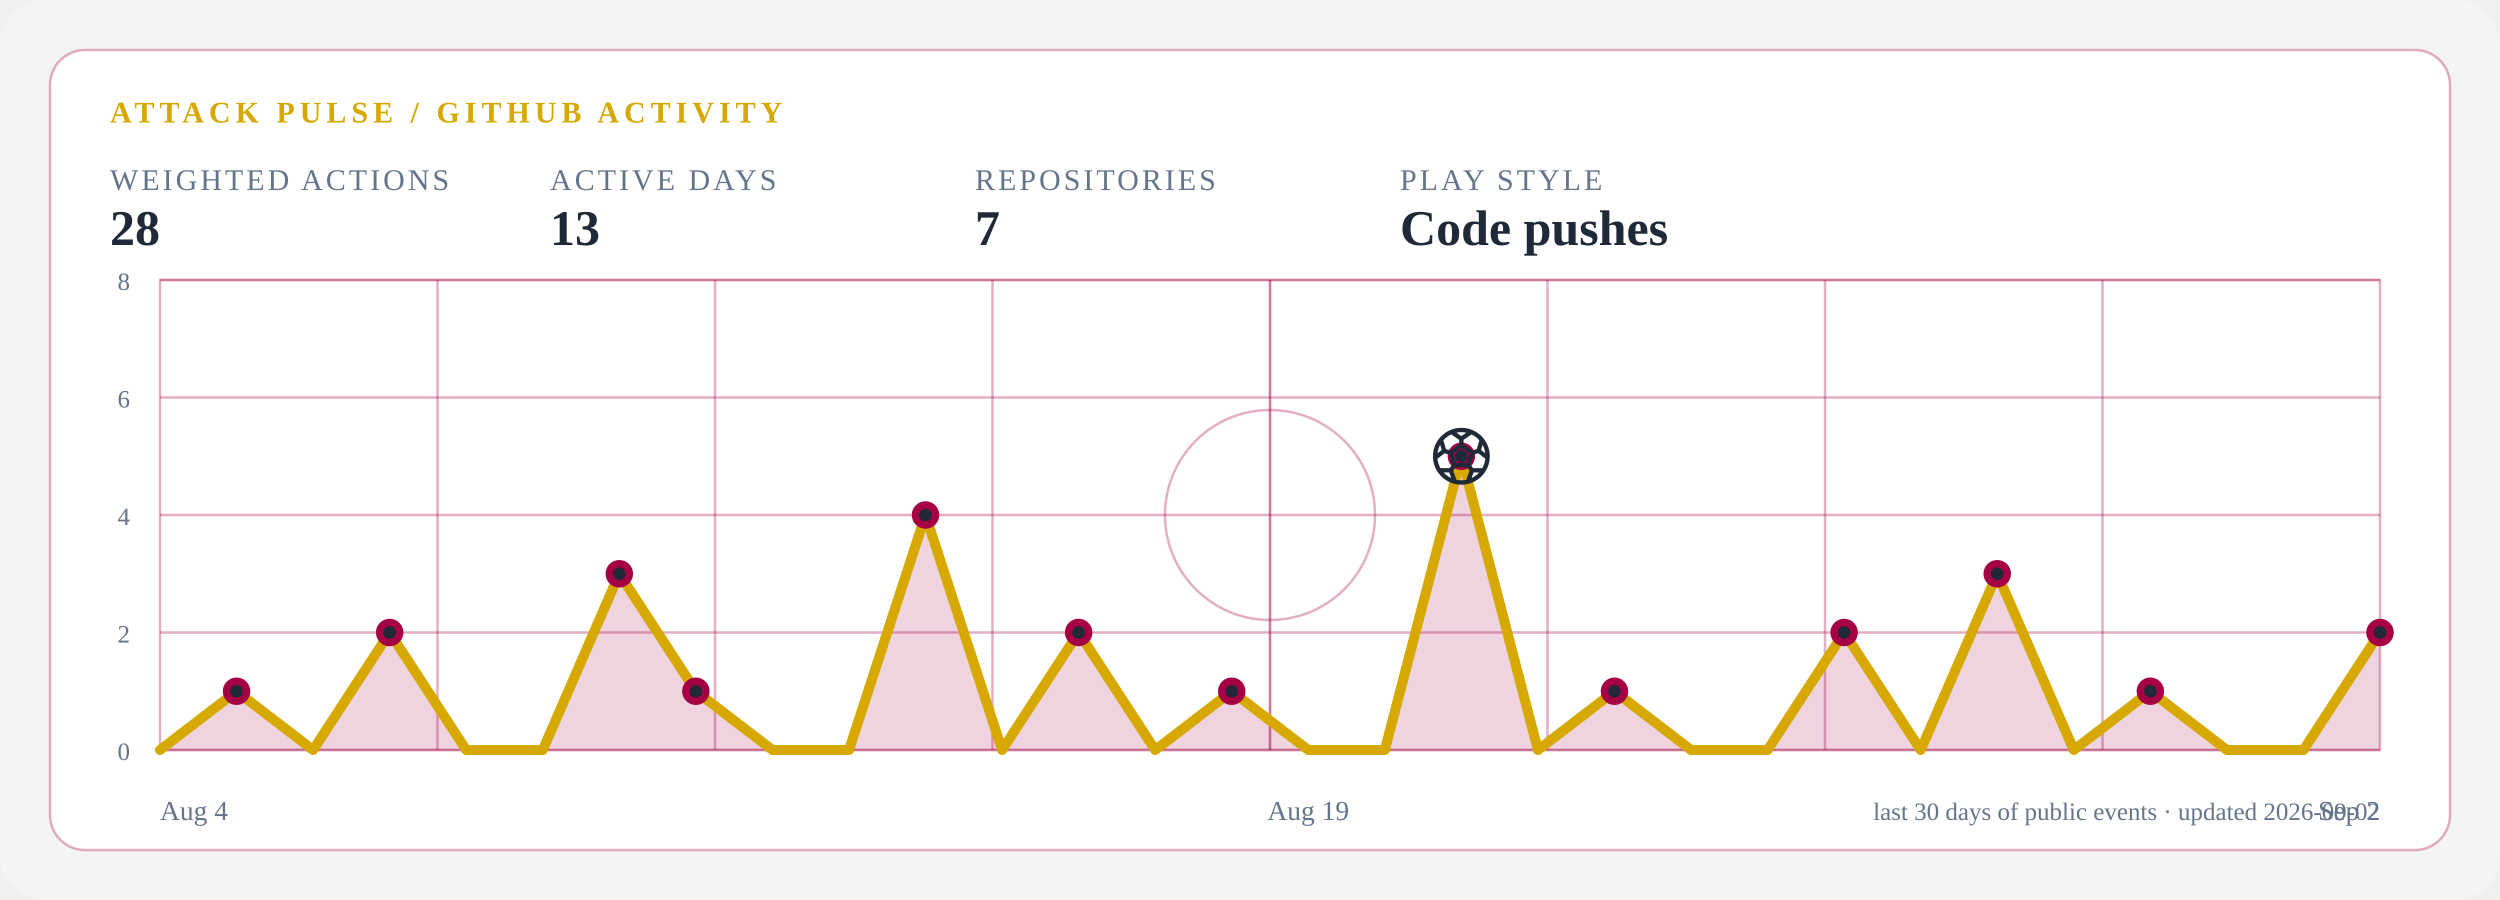
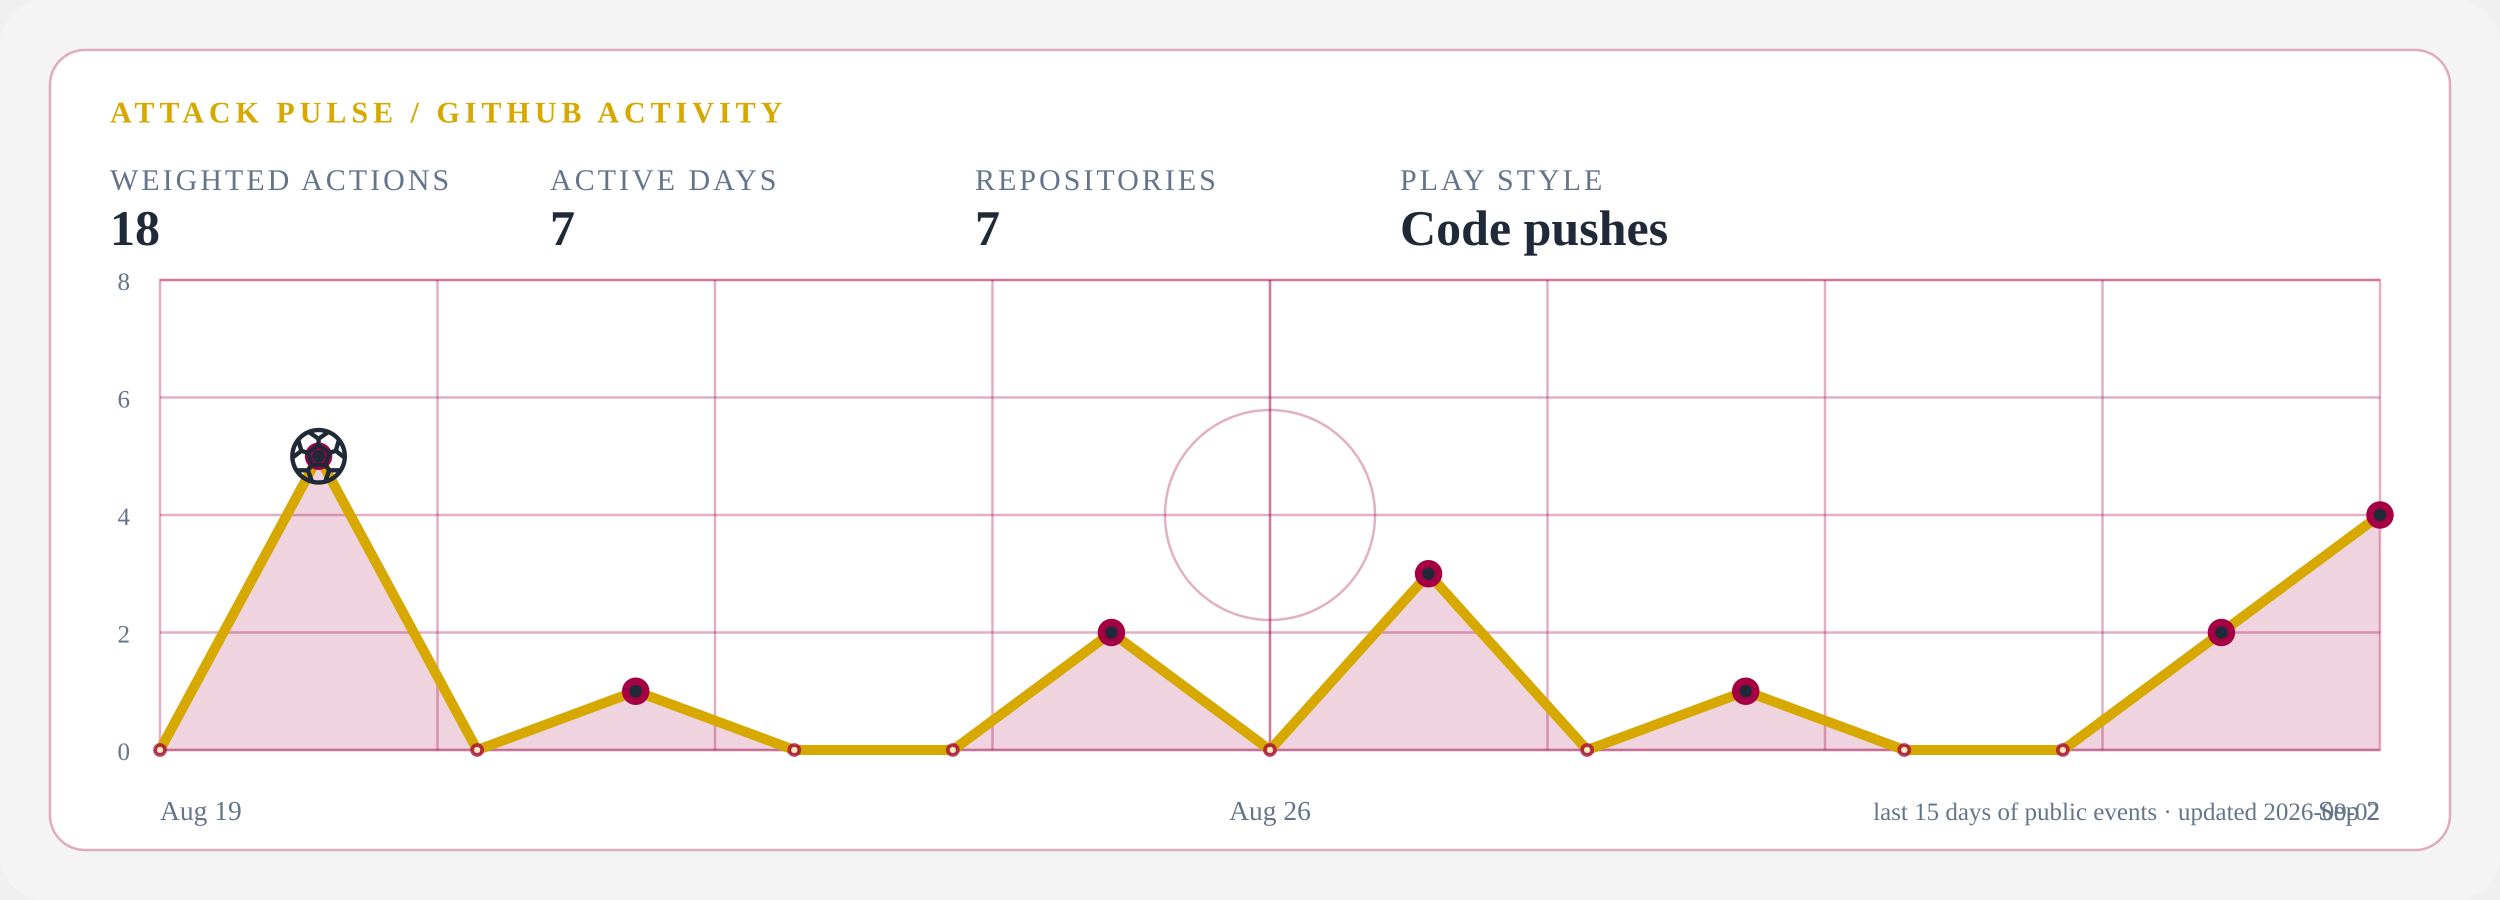
<svg xmlns="http://www.w3.org/2000/svg" width="1000" height="360" viewBox="0 0 1000 360" role="img" aria-labelledby="title desc">
  <rect width="1000" height="360" rx="18" fill="#f4f4f5" />
  <rect x="20" y="20" width="960" height="320" rx="14" fill="#ffffff" stroke="#a5004450" />
  <text x="44" y="49" fill="#d6a800" font-size="12" font-weight="700" letter-spacing="2">ATTACK PULSE / GITHUB ACTIVITY</text>
  <text x="44" y="76" fill="#64748b" font-size="12" letter-spacing="1.2">WEIGHTED ACTIONS</text>
-   <text x="44" y="98" fill="#1f2937" font-size="20" font-weight="700">28</text>
+   <text x="44" y="98" fill="#1f2937" font-size="20" font-weight="700">18</text>
  <text x="220" y="76" fill="#64748b" font-size="12" letter-spacing="1.2">ACTIVE DAYS</text>
-   <text x="220" y="98" fill="#1f2937" font-size="20" font-weight="700">13</text>
+   <text x="220" y="98" fill="#1f2937" font-size="20" font-weight="700">7</text>
  <text x="390" y="76" fill="#64748b" font-size="12" letter-spacing="1.2">REPOSITORIES</text>
  <text x="390" y="98" fill="#1f2937" font-size="20" font-weight="700">7</text>
  <text x="560" y="76" fill="#64748b" font-size="12" letter-spacing="1.2">PLAY STYLE</text>
  <text x="560" y="98" fill="#1f2937" font-size="20" font-weight="700">Code pushes</text>
  <g class="grid">
    <line x1="64" y1="112" x2="952" y2="112" stroke="#a5004450" stroke-width="1" />
    <line x1="64" y1="159" x2="952" y2="159" stroke="#a5004450" stroke-width="1" />
    <line x1="64" y1="206" x2="952" y2="206" stroke="#a5004450" stroke-width="1" />
    <line x1="64" y1="253" x2="952" y2="253" stroke="#a5004450" stroke-width="1" />
    <line x1="64" y1="300" x2="952" y2="300" stroke="#a5004450" stroke-width="1" />
    <line x1="175" y1="112" x2="175" y2="300" stroke="#a5004450" stroke-width="1" />
    <line x1="286" y1="112" x2="286" y2="300" stroke="#a5004450" stroke-width="1" />
    <line x1="397" y1="112" x2="397" y2="300" stroke="#a5004450" stroke-width="1" />
    <line x1="508" y1="112" x2="508" y2="300" stroke="#a5004450" stroke-width="1" />
    <line x1="619" y1="112" x2="619" y2="300" stroke="#a5004450" stroke-width="1" />
    <line x1="730" y1="112" x2="730" y2="300" stroke="#a5004450" stroke-width="1" />
    <line x1="841" y1="112" x2="841" y2="300" stroke="#a5004450" stroke-width="1" />
    <rect x="64" y="112" width="888" height="188" fill="none" stroke="#a5004450" stroke-width="1" />
    <line x1="508" y1="112" x2="508" y2="300" stroke="#a5004450" stroke-width="1" />
    <circle cx="508" cy="206" r="42" fill="none" stroke="#a5004450" stroke-width="1" />
  </g>
  <g fill="#64748b" font-size="10" text-anchor="end">
    <text x="52" y="116">8</text>
    <text x="52" y="163">6</text>
    <text x="52" y="210">4</text>
    <text x="52" y="257">2</text>
    <text x="52" y="304">0</text>
  </g>
-   <path class="area" d="M 64.00 300.00 L 94.62 276.50 L 125.24 300.00 L 155.86 253.00 L 186.48 300.00 L 217.10 300.00 L 247.72 229.50 L 278.34 276.50 L 308.97 300.00 L 339.59 300.00 L 370.21 206.00 L 400.83 300.00 L 431.45 253.00 L 462.07 300.00 L 492.69 276.50 L 523.31 300.00 L 553.93 300.00 L 584.55 182.50 L 615.17 300.00 L 645.79 276.50 L 676.41 300.00 L 707.03 300.00 L 737.66 253.00 L 768.28 300.00 L 798.90 229.50 L 829.52 300.00 L 860.14 276.50 L 890.76 300.00 L 921.38 300.00 L 952.00 253.00 L 952 300 L 64 300 Z" fill="#a500442b" />
-   <path class="line" d="M 64.00 300.00 L 94.62 276.50 L 125.24 300.00 L 155.86 253.00 L 186.48 300.00 L 217.10 300.00 L 247.72 229.50 L 278.34 276.50 L 308.97 300.00 L 339.59 300.00 L 370.21 206.00 L 400.83 300.00 L 431.45 253.00 L 462.07 300.00 L 492.69 276.50 L 523.31 300.00 L 553.93 300.00 L 584.55 182.50 L 615.17 300.00 L 645.79 276.50 L 676.41 300.00 L 707.03 300.00 L 737.66 253.00 L 768.28 300.00 L 798.90 229.50 L 829.52 300.00 L 860.14 276.50 L 890.76 300.00 L 921.38 300.00 L 952.00 253.00" fill="none" stroke="#d6a800" stroke-width="4" stroke-linecap="round" stroke-linejoin="round" />
-   <circle cx="94.621" cy="276.5" r="4" fill="#1f2937" stroke="#a50044" stroke-width="3" />
-   <circle cx="155.862" cy="253" r="4" fill="#1f2937" stroke="#a50044" stroke-width="3" />
-   <circle cx="247.724" cy="229.5" r="4" fill="#1f2937" stroke="#a50044" stroke-width="3" />
-   <circle cx="278.345" cy="276.5" r="4" fill="#1f2937" stroke="#a50044" stroke-width="3" />
-   <circle cx="370.207" cy="206" r="4" fill="#1f2937" stroke="#a50044" stroke-width="3" />
-   <circle cx="431.448" cy="253" r="4" fill="#1f2937" stroke="#a50044" stroke-width="3" />
-   <circle cx="492.69" cy="276.5" r="4" fill="#1f2937" stroke="#a50044" stroke-width="3" />
-   <circle cx="584.552" cy="182.5" r="4" fill="#1f2937" stroke="#a50044" stroke-width="3" />
-   <circle cx="645.793" cy="276.5" r="4" fill="#1f2937" stroke="#a50044" stroke-width="3" />
-   <circle cx="737.655" cy="253" r="4" fill="#1f2937" stroke="#a50044" stroke-width="3" />
-   <circle cx="798.897" cy="229.5" r="4" fill="#1f2937" stroke="#a50044" stroke-width="3" />
-   <circle cx="860.138" cy="276.5" r="4" fill="#1f2937" stroke="#a50044" stroke-width="3" />
-   <circle cx="952" cy="253" r="4" fill="#1f2937" stroke="#a50044" stroke-width="3" />
-   <g aria-label="Peak activity marker" transform="translate(570.55 168.50) scale(0.109375)" fill="#1f2937">
+   <path class="area" d="M 64.00 300.00 L 127.43 182.50 L 190.86 300.00 L 254.29 276.50 L 317.71 300.00 L 381.14 300.00 L 444.57 253.00 L 508.00 300.00 L 571.43 229.50 L 634.86 300.00 L 698.29 276.50 L 761.71 300.00 L 825.14 300.00 L 888.57 253.00 L 952.00 206.00 L 952 300 L 64 300 Z" fill="#a500442b" />
+   <path class="line" d="M 64.00 300.00 L 127.43 182.50 L 190.86 300.00 L 254.29 276.50 L 317.71 300.00 L 381.14 300.00 L 444.57 253.00 L 508.00 300.00 L 571.43 229.50 L 634.86 300.00 L 698.29 276.50 L 761.71 300.00 L 825.14 300.00 L 888.57 253.00 L 952.00 206.00" fill="none" stroke="#d6a800" stroke-width="4" stroke-linecap="round" stroke-linejoin="round" />
+   <circle class="data-point" cx="64" cy="300" r="2" fill="#ffffff" stroke="#a50044" stroke-width="1.5" opacity="0.75" />
+   <circle class="data-point" cx="127.429" cy="182.5" r="4" fill="#1f2937" stroke="#a50044" stroke-width="3" opacity="1" />
+   <circle class="data-point" cx="190.857" cy="300" r="2" fill="#ffffff" stroke="#a50044" stroke-width="1.5" opacity="0.75" />
+   <circle class="data-point" cx="254.286" cy="276.5" r="4" fill="#1f2937" stroke="#a50044" stroke-width="3" opacity="1" />
+   <circle class="data-point" cx="317.714" cy="300" r="2" fill="#ffffff" stroke="#a50044" stroke-width="1.5" opacity="0.75" />
+   <circle class="data-point" cx="381.143" cy="300" r="2" fill="#ffffff" stroke="#a50044" stroke-width="1.5" opacity="0.75" />
+   <circle class="data-point" cx="444.571" cy="253" r="4" fill="#1f2937" stroke="#a50044" stroke-width="3" opacity="1" />
+   <circle class="data-point" cx="508" cy="300" r="2" fill="#ffffff" stroke="#a50044" stroke-width="1.5" opacity="0.75" />
+   <circle class="data-point" cx="571.429" cy="229.5" r="4" fill="#1f2937" stroke="#a50044" stroke-width="3" opacity="1" />
+   <circle class="data-point" cx="634.857" cy="300" r="2" fill="#ffffff" stroke="#a50044" stroke-width="1.5" opacity="0.75" />
+   <circle class="data-point" cx="698.286" cy="276.5" r="4" fill="#1f2937" stroke="#a50044" stroke-width="3" opacity="1" />
+   <circle class="data-point" cx="761.714" cy="300" r="2" fill="#ffffff" stroke="#a50044" stroke-width="1.5" opacity="0.75" />
+   <circle class="data-point" cx="825.143" cy="300" r="2" fill="#ffffff" stroke="#a50044" stroke-width="1.5" opacity="0.75" />
+   <circle class="data-point" cx="888.571" cy="253" r="4" fill="#1f2937" stroke="#a50044" stroke-width="3" opacity="1" />
+   <circle class="data-point" cx="952" cy="206" r="4" fill="#1f2937" stroke="#a50044" stroke-width="3" opacity="1" />
+   <g aria-label="Peak activity marker" transform="translate(113.43 168.50) scale(0.109375)" fill="#1f2937">
    <path d="M128,24A104,104,0,1,0,232,128,104.11,104.11,0,0,0,128,24Zm76.52,147.42H170.9l-9.26-12.76,12.63-36.78,15-4.89,26.24,20.13A87.38,87.38,0,0,1,204.52,171.42Zm-164-34.3L66.71,117l15,4.89,12.63,36.78L85.1,171.42H51.48A87.38,87.38,0,0,1,40.47,137.12Zm10-50.64,5.51,18.6L40.71,116.77A87.33,87.33,0,0,1,50.43,86.48ZM109,152,97.54,118.65,128,97.71l30.46,20.94L147,152Zm91.07-46.92,5.51-18.6a87.33,87.33,0,0,1,9.72,30.29Zm-6.2-35.38-9.51,32.08-15.07,4.89L136,83.79V68.21l29.09-20A88.58,88.58,0,0,1,193.86,69.7ZM146.07,41.87,128,54.29,109.93,41.87a88.24,88.24,0,0,1,36.14,0ZM90.91,48.21l29.09,20V83.79L86.72,106.67l-15.07-4.89L62.14,69.7A88.58,88.58,0,0,1,90.91,48.21ZM63.15,187.42H83.52l7.17,20.27A88.4,88.4,0,0,1,63.15,187.42ZM110,214.13,98.12,180.71,107.35,168h41.3l9.23,12.71-11.83,33.42a88,88,0,0,1-36.1,0Zm55.36-6.44,7.17-20.27h20.37A88.4,88.4,0,0,1,165.31,207.69Z" />
  </g>
-   <text x="64" y="328" text-anchor="start" fill="#64748b" font-size="11">Aug 4</text>
-   <text x="523.31" y="328" text-anchor="middle" fill="#64748b" font-size="11">Aug 19</text>
+   <text x="64" y="328" text-anchor="start" fill="#64748b" font-size="11">Aug 19</text>
+   <text x="508" y="328" text-anchor="middle" fill="#64748b" font-size="11">Aug 26</text>
  <text x="952" y="328" text-anchor="end" fill="#64748b" font-size="11">Sep 2</text>
-   <text x="952" y="328" text-anchor="end" fill="#64748b" font-size="10">last 30 days of public events · updated 2026-09-02</text>
+   <text x="952" y="328" text-anchor="end" fill="#64748b" font-size="10">last 15 days of public events · updated 2026-09-02</text>
</svg>
